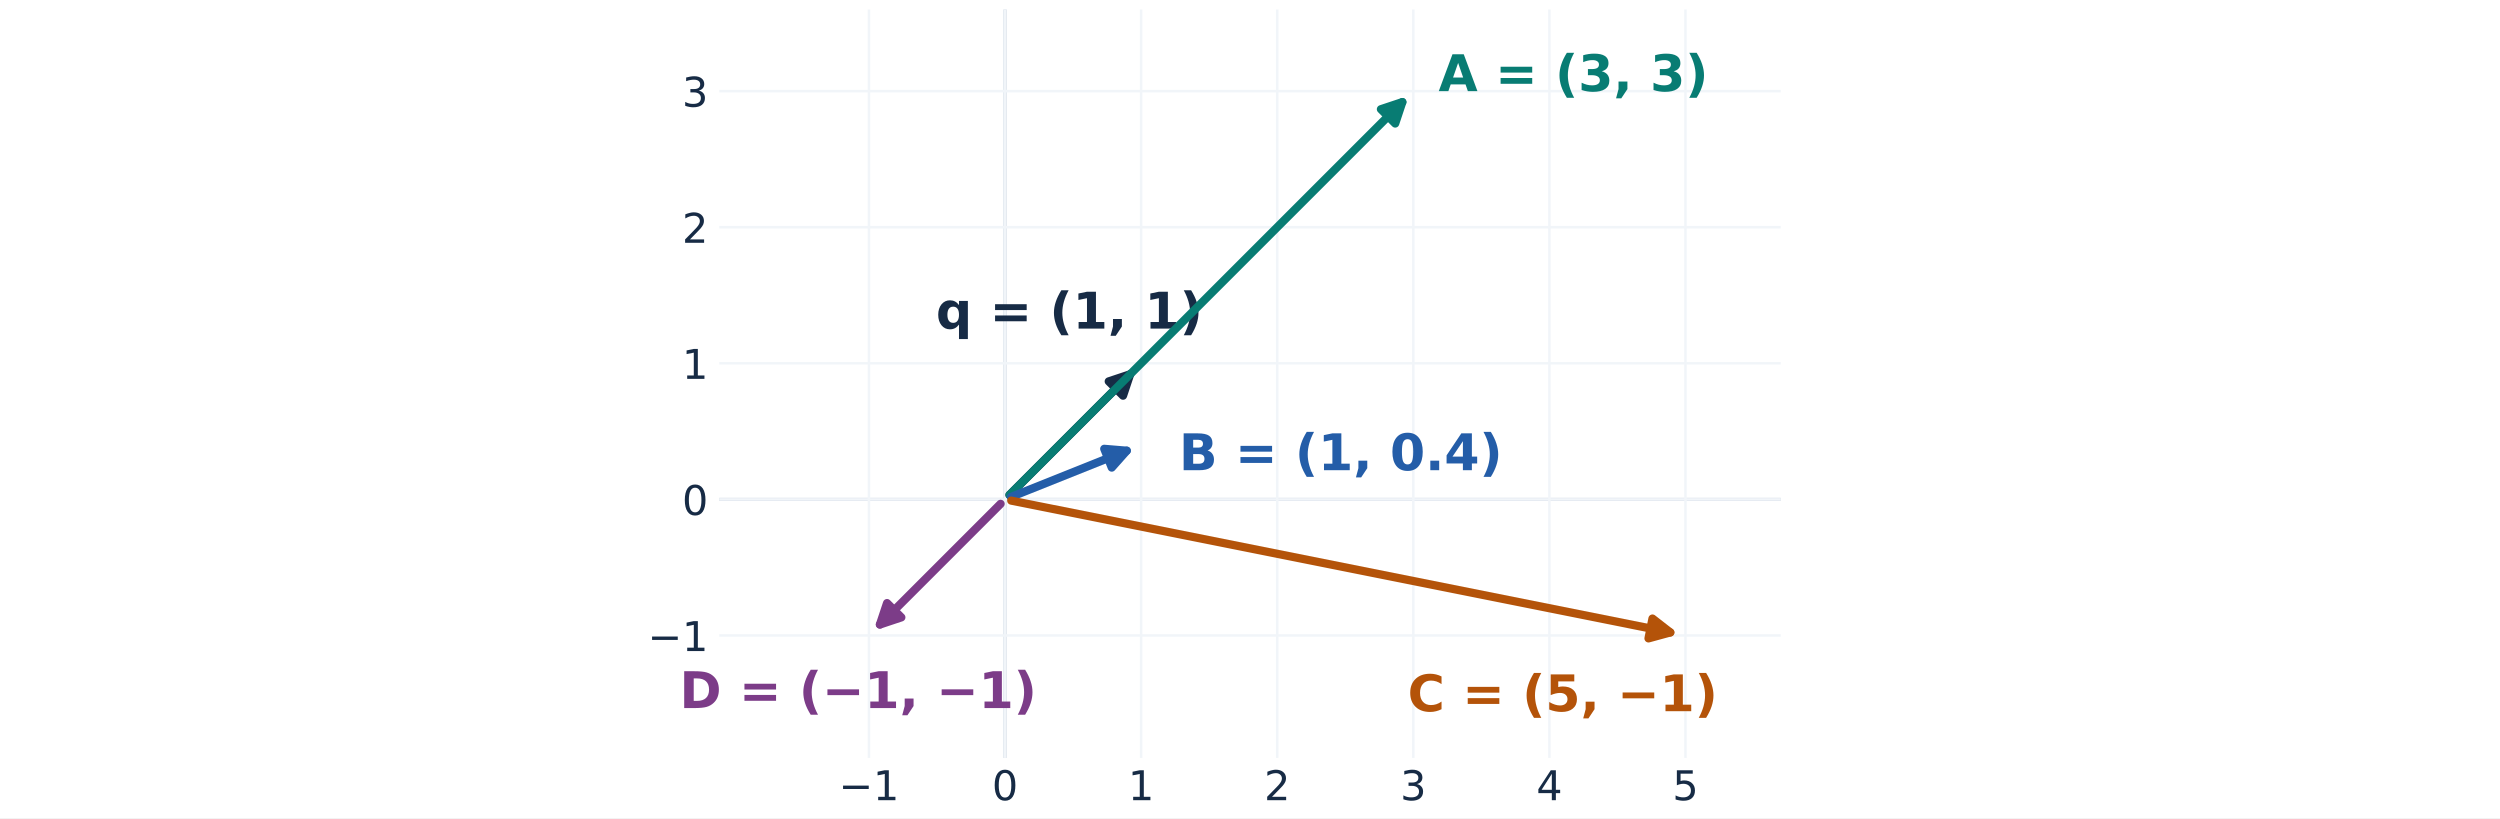
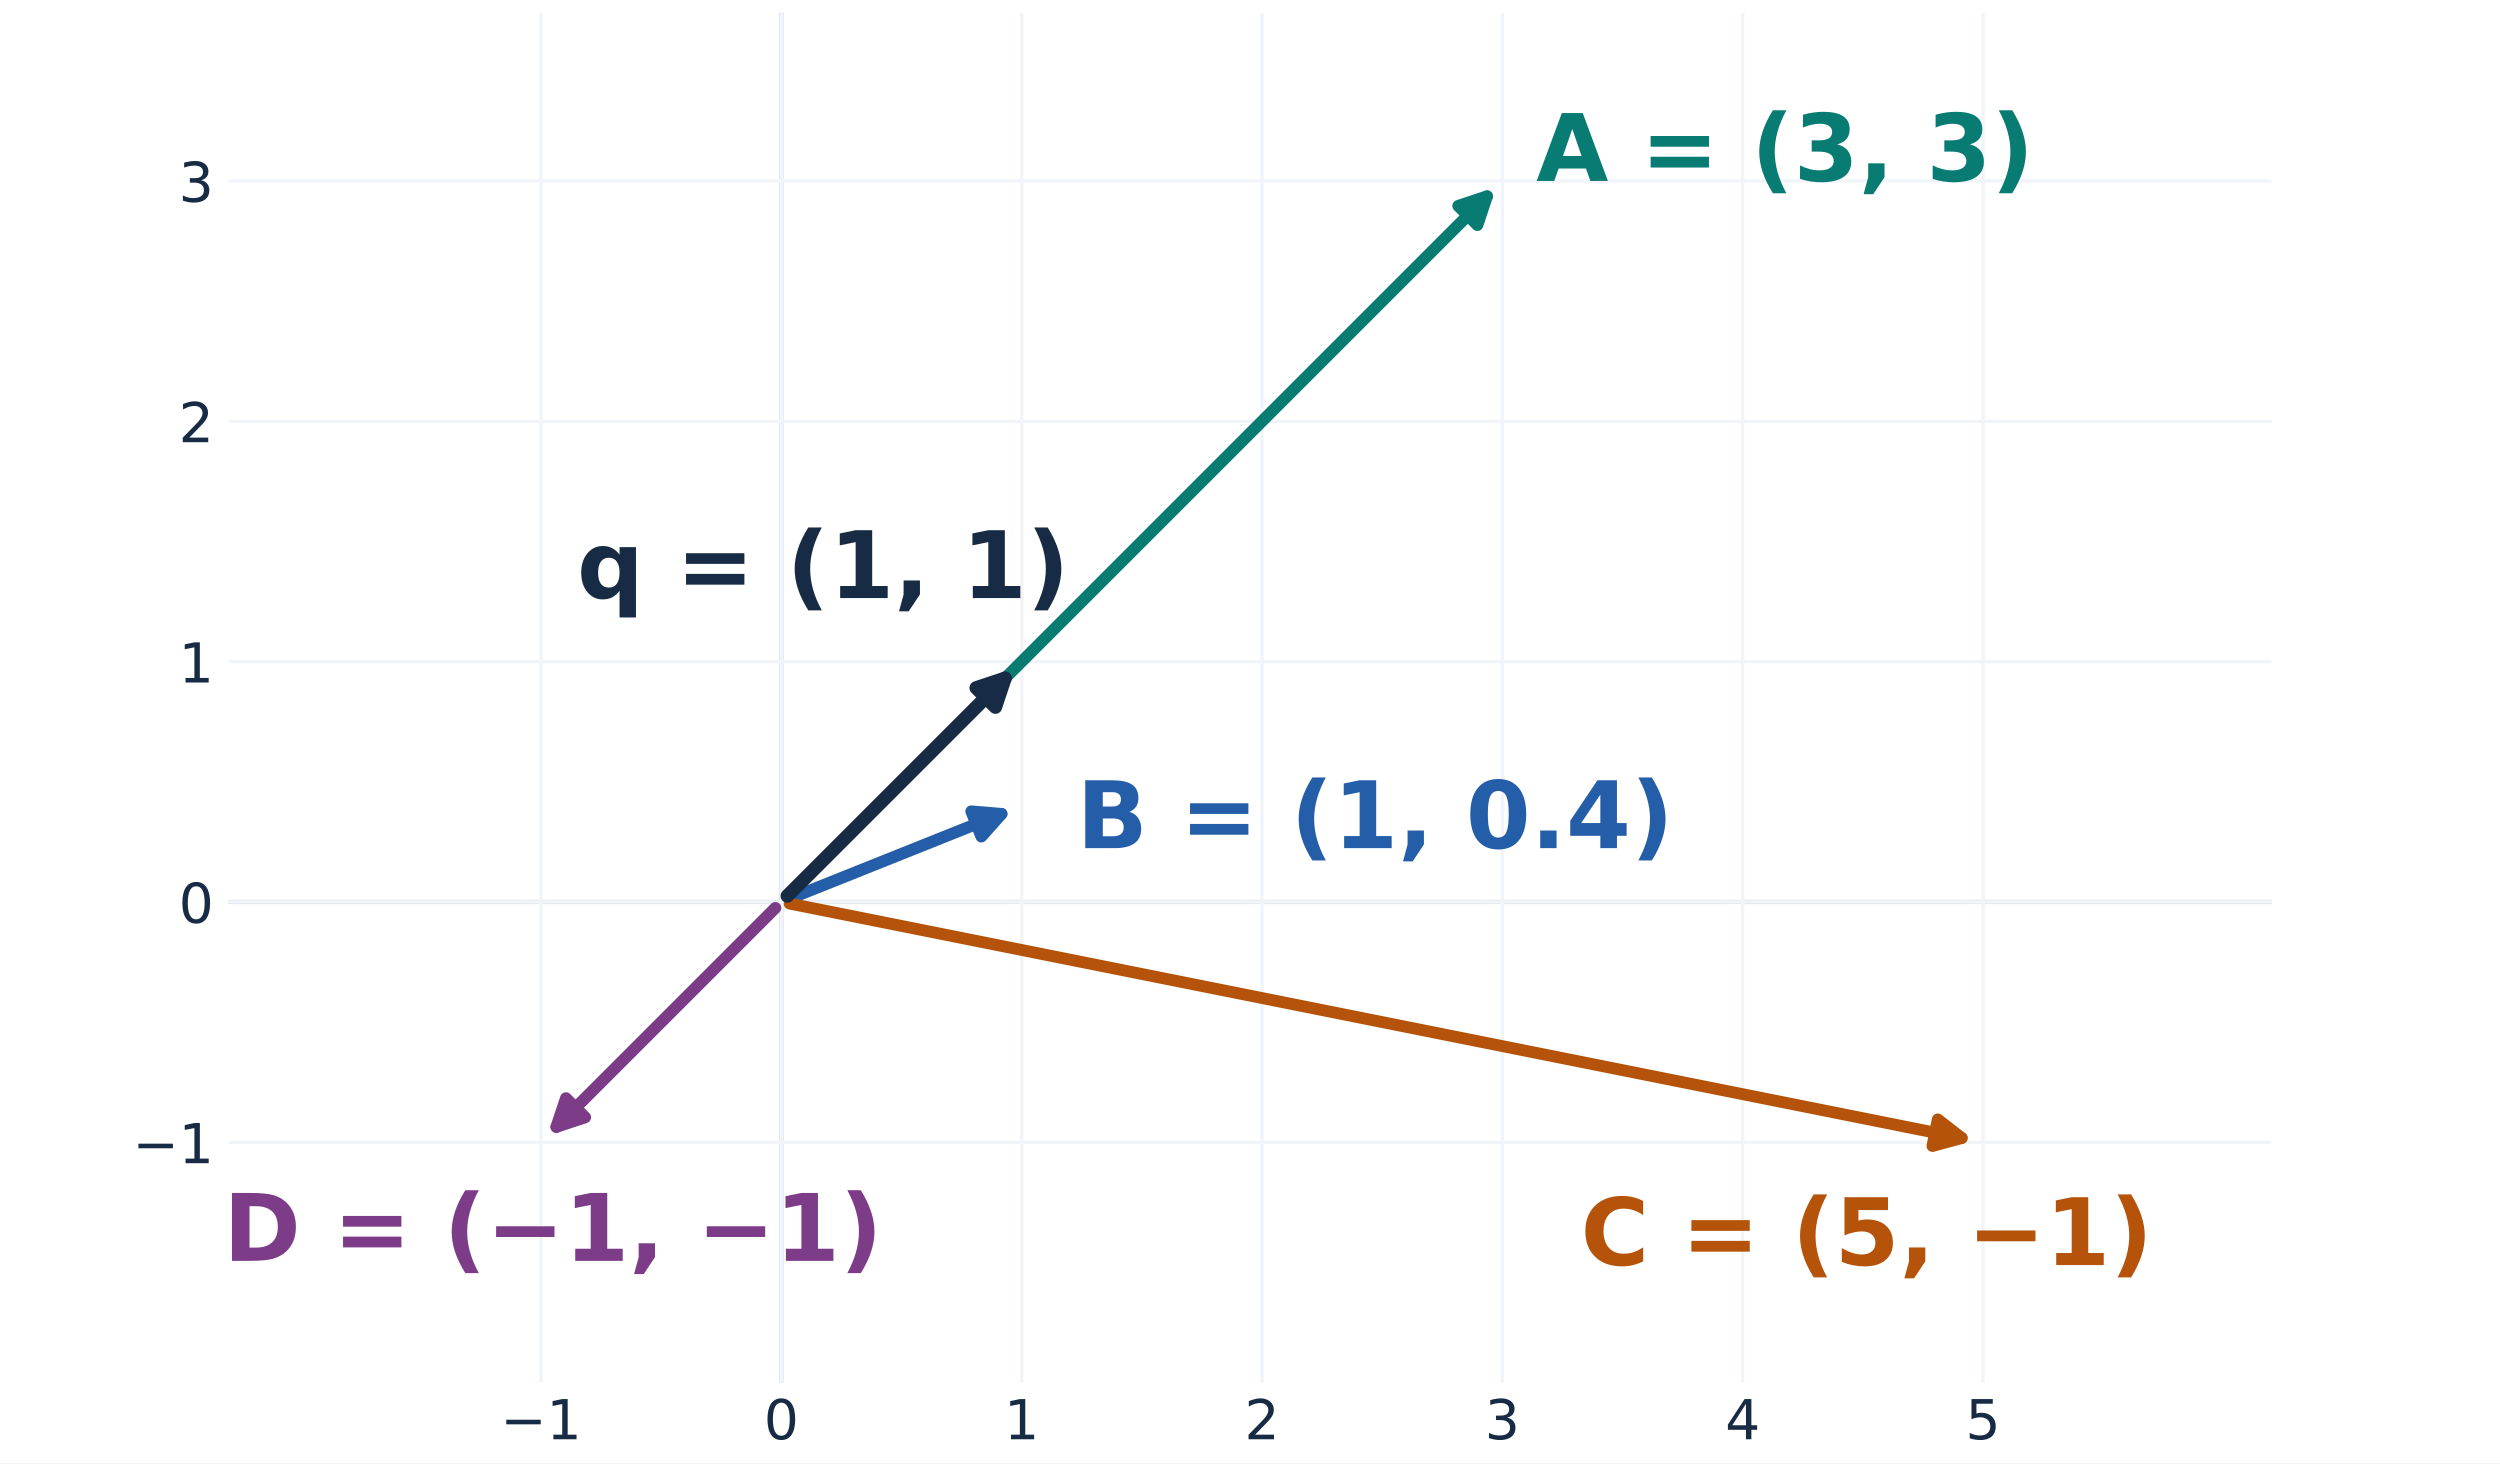
- <svg xmlns="http://www.w3.org/2000/svg" width="792pt" height="259.2pt" viewBox="0 0 792 259.2" version="1.1">
+ <svg xmlns="http://www.w3.org/2000/svg" width="590.4pt" height="345.6pt" viewBox="0 0 590.4 345.6" version="1.1">
  <defs>
    <style type="text/css">*{stroke-linejoin: round; stroke-linecap: butt}</style>
  </defs>
  <g id="figure_1">
    <g id="patch_1">
-       <path d="M 0 259.2 L 792 259.2 L 792 0 L 0 0 z " style="fill: #ffffff" />
+       <path d="M 0 345.6 L 590.4 345.6 L 590.4 0 L 0 0 z " style="fill: #ffffff" />
    </g>
    <g id="axes_1">
      <g id="patch_2">
-         <path d="M 227.862 240.118 L 564.138 240.118 L 564.138 3 L 227.862 3 z " style="fill: #ffffff" />
+         <path d="M 53.98 326.518 L 536.42 326.518 L 536.42 3 L 53.98 3 z " style="fill: #ffffff" />
      </g>
      <g id="line2d_1">
-         <path d="M 227.862 158.205 L 564.138 158.205 " clip-path="url(#p38005166f5)" style="fill: none; stroke: #cbd5e1; stroke-linecap: square" />
+         <path d="M 53.98 213.003 L 536.42 213.003 " clip-path="url(#p0bed628251)" style="fill: none; stroke: #cbd5e1; stroke-linecap: square" />
      </g>
      <g id="line2d_2">
-         <path d="M 318.398 240.118 L 318.398 3 " clip-path="url(#p38005166f5)" style="fill: none; stroke: #cbd5e1; stroke-linecap: square" />
+         <path d="M 184.523 326.518 L 184.523 3 " clip-path="url(#p0bed628251)" style="fill: none; stroke: #cbd5e1; stroke-linecap: square" />
      </g>
      <g id="matplotlib.axis_1">
        <g id="xtick_1">
          <g id="line2d_3">
-             <path d="M 275.285 240.118 L 275.285 3 " clip-path="url(#p38005166f5)" style="fill: none; stroke: #f1f5f9; stroke-width: 0.8; stroke-linecap: square" />
+             <path d="M 127.765 326.518 L 127.765 3 " clip-path="url(#p0bed628251)" style="fill: none; stroke: #f1f5f9; stroke-width: 0.8; stroke-linecap: square" />
          </g>
          <g id="line2d_4" />
          <g id="text_1">
-             <text style="font-size: 13px; font-family: 'DejaVu Sans'; text-anchor: middle; fill: #172b45" x="275.285" y="253.496" transform="rotate(-0 275.2854 253.4962)">−1</text>
+             <text style="font-size: 13px; font-family: 'DejaVu Sans'; text-anchor: middle; fill: #172b45" x="127.765" y="339.896" transform="rotate(-0 127.7653 339.8962)">−1</text>
          </g>
        </g>
        <g id="xtick_2">
          <g id="line2d_5">
-             <path d="M 318.398 240.118 L 318.398 3 " clip-path="url(#p38005166f5)" style="fill: none; stroke: #f1f5f9; stroke-width: 0.8; stroke-linecap: square" />
+             <path d="M 184.523 326.518 L 184.523 3 " clip-path="url(#p0bed628251)" style="fill: none; stroke: #f1f5f9; stroke-width: 0.8; stroke-linecap: square" />
          </g>
          <g id="line2d_6" />
          <g id="text_2">
-             <text style="font-size: 13px; font-family: 'DejaVu Sans'; text-anchor: middle; fill: #172b45" x="318.398" y="253.496" transform="rotate(-0 318.3978 253.4962)">0</text>
+             <text style="font-size: 13px; font-family: 'DejaVu Sans'; text-anchor: middle; fill: #172b45" x="184.523" y="339.896" transform="rotate(-0 184.5228 339.8962)">0</text>
          </g>
        </g>
        <g id="xtick_3">
          <g id="line2d_7">
-             <path d="M 361.51 240.118 L 361.51 3 " clip-path="url(#p38005166f5)" style="fill: none; stroke: #f1f5f9; stroke-width: 0.8; stroke-linecap: square" />
+             <path d="M 241.28 326.518 L 241.28 3 " clip-path="url(#p0bed628251)" style="fill: none; stroke: #f1f5f9; stroke-width: 0.8; stroke-linecap: square" />
          </g>
          <g id="line2d_8" />
          <g id="text_3">
-             <text style="font-size: 13px; font-family: 'DejaVu Sans'; text-anchor: middle; fill: #172b45" x="361.51" y="253.496" transform="rotate(-0 361.5101 253.4962)">1</text>
+             <text style="font-size: 13px; font-family: 'DejaVu Sans'; text-anchor: middle; fill: #172b45" x="241.28" y="339.896" transform="rotate(-0 241.2803 339.8962)">1</text>
          </g>
        </g>
        <g id="xtick_4">
          <g id="line2d_9">
-             <path d="M 404.622 240.118 L 404.622 3 " clip-path="url(#p38005166f5)" style="fill: none; stroke: #f1f5f9; stroke-width: 0.8; stroke-linecap: square" />
+             <path d="M 298.038 326.518 L 298.038 3 " clip-path="url(#p0bed628251)" style="fill: none; stroke: #f1f5f9; stroke-width: 0.8; stroke-linecap: square" />
          </g>
          <g id="line2d_10" />
          <g id="text_4">
-             <text style="font-size: 13px; font-family: 'DejaVu Sans'; text-anchor: middle; fill: #172b45" x="404.622" y="253.496" transform="rotate(-0 404.6225 253.4962)">2</text>
+             <text style="font-size: 13px; font-family: 'DejaVu Sans'; text-anchor: middle; fill: #172b45" x="298.038" y="339.896" transform="rotate(-0 298.0379 339.8962)">2</text>
          </g>
        </g>
        <g id="xtick_5">
          <g id="line2d_11">
-             <path d="M 447.735 240.118 L 447.735 3 " clip-path="url(#p38005166f5)" style="fill: none; stroke: #f1f5f9; stroke-width: 0.8; stroke-linecap: square" />
+             <path d="M 354.795 326.518 L 354.795 3 " clip-path="url(#p0bed628251)" style="fill: none; stroke: #f1f5f9; stroke-width: 0.8; stroke-linecap: square" />
          </g>
          <g id="line2d_12" />
          <g id="text_5">
-             <text style="font-size: 13px; font-family: 'DejaVu Sans'; text-anchor: middle; fill: #172b45" x="447.735" y="253.496" transform="rotate(-0 447.7348 253.4962)">3</text>
+             <text style="font-size: 13px; font-family: 'DejaVu Sans'; text-anchor: middle; fill: #172b45" x="354.795" y="339.896" transform="rotate(-0 354.7954 339.8962)">3</text>
          </g>
        </g>
        <g id="xtick_6">
          <g id="line2d_13">
-             <path d="M 490.847 240.118 L 490.847 3 " clip-path="url(#p38005166f5)" style="fill: none; stroke: #f1f5f9; stroke-width: 0.8; stroke-linecap: square" />
+             <path d="M 411.553 326.518 L 411.553 3 " clip-path="url(#p0bed628251)" style="fill: none; stroke: #f1f5f9; stroke-width: 0.8; stroke-linecap: square" />
          </g>
          <g id="line2d_14" />
          <g id="text_6">
-             <text style="font-size: 13px; font-family: 'DejaVu Sans'; text-anchor: middle; fill: #172b45" x="490.847" y="253.496" transform="rotate(-0 490.8472 253.4962)">4</text>
+             <text style="font-size: 13px; font-family: 'DejaVu Sans'; text-anchor: middle; fill: #172b45" x="411.553" y="339.896" transform="rotate(-0 411.553 339.8962)">4</text>
          </g>
        </g>
        <g id="xtick_7">
          <g id="line2d_15">
-             <path d="M 533.96 240.118 L 533.96 3 " clip-path="url(#p38005166f5)" style="fill: none; stroke: #f1f5f9; stroke-width: 0.8; stroke-linecap: square" />
+             <path d="M 468.31 326.518 L 468.31 3 " clip-path="url(#p0bed628251)" style="fill: none; stroke: #f1f5f9; stroke-width: 0.8; stroke-linecap: square" />
          </g>
          <g id="line2d_16" />
          <g id="text_7">
-             <text style="font-size: 13px; font-family: 'DejaVu Sans'; text-anchor: middle; fill: #172b45" x="533.96" y="253.496" transform="rotate(-0 533.9595 253.4962)">5</text>
+             <text style="font-size: 13px; font-family: 'DejaVu Sans'; text-anchor: middle; fill: #172b45" x="468.31" y="339.896" transform="rotate(-0 468.3105 339.8962)">5</text>
          </g>
        </g>
      </g>
      <g id="matplotlib.axis_2">
        <g id="ytick_1">
          <g id="line2d_17">
-             <path d="M 227.862 201.317 L 564.138 201.317 " clip-path="url(#p38005166f5)" style="fill: none; stroke: #f1f5f9; stroke-width: 0.8; stroke-linecap: square" />
+             <path d="M 53.98 269.761 L 536.42 269.761 " clip-path="url(#p0bed628251)" style="fill: none; stroke: #f1f5f9; stroke-width: 0.8; stroke-linecap: square" />
          </g>
          <g id="line2d_18" />
          <g id="text_8">
-             <text style="font-size: 13px; font-family: 'DejaVu Sans'; text-anchor: end; fill: #172b45" x="224.362" y="206.256" transform="rotate(-0 224.3618 206.2561)">−1</text>
+             <text style="font-size: 13px; font-family: 'DejaVu Sans'; text-anchor: end; fill: #172b45" x="50.48" y="274.7" transform="rotate(-0 50.48047 274.6996)">−1</text>
          </g>
        </g>
        <g id="ytick_2">
          <g id="line2d_19">
-             <path d="M 227.862 158.205 L 564.138 158.205 " clip-path="url(#p38005166f5)" style="fill: none; stroke: #f1f5f9; stroke-width: 0.8; stroke-linecap: square" />
+             <path d="M 53.98 213.003 L 536.42 213.003 " clip-path="url(#p0bed628251)" style="fill: none; stroke: #f1f5f9; stroke-width: 0.8; stroke-linecap: square" />
          </g>
          <g id="line2d_20" />
          <g id="text_9">
-             <text style="font-size: 13px; font-family: 'DejaVu Sans'; text-anchor: end; fill: #172b45" x="224.362" y="163.144" transform="rotate(-0 224.3618 163.1437)">0</text>
+             <text style="font-size: 13px; font-family: 'DejaVu Sans'; text-anchor: end; fill: #172b45" x="50.48" y="217.942" transform="rotate(-0 50.48047 217.9421)">0</text>
          </g>
        </g>
        <g id="ytick_3">
          <g id="line2d_21">
-             <path d="M 227.862 115.092 L 564.138 115.092 " clip-path="url(#p38005166f5)" style="fill: none; stroke: #f1f5f9; stroke-width: 0.8; stroke-linecap: square" />
+             <path d="M 53.98 156.246 L 536.42 156.246 " clip-path="url(#p0bed628251)" style="fill: none; stroke: #f1f5f9; stroke-width: 0.8; stroke-linecap: square" />
          </g>
          <g id="line2d_22" />
          <g id="text_10">
-             <text style="font-size: 13px; font-family: 'DejaVu Sans'; text-anchor: end; fill: #172b45" x="224.362" y="120.031" transform="rotate(-0 224.3618 120.0314)">1</text>
+             <text style="font-size: 13px; font-family: 'DejaVu Sans'; text-anchor: end; fill: #172b45" x="50.48" y="161.185" transform="rotate(-0 50.48047 161.1846)">1</text>
          </g>
        </g>
        <g id="ytick_4">
          <g id="line2d_23">
-             <path d="M 227.862 71.98 L 564.138 71.98 " clip-path="url(#p38005166f5)" style="fill: none; stroke: #f1f5f9; stroke-width: 0.8; stroke-linecap: square" />
+             <path d="M 53.98 99.488 L 536.42 99.488 " clip-path="url(#p0bed628251)" style="fill: none; stroke: #f1f5f9; stroke-width: 0.8; stroke-linecap: square" />
          </g>
          <g id="line2d_24" />
          <g id="text_11">
-             <text style="font-size: 13px; font-family: 'DejaVu Sans'; text-anchor: end; fill: #172b45" x="224.362" y="76.919" transform="rotate(-0 224.3618 76.91899)">2</text>
+             <text style="font-size: 13px; font-family: 'DejaVu Sans'; text-anchor: end; fill: #172b45" x="50.48" y="104.427" transform="rotate(-0 50.48047 104.427)">2</text>
          </g>
        </g>
        <g id="ytick_5">
          <g id="line2d_25">
-             <path d="M 227.862 28.868 L 564.138 28.868 " clip-path="url(#p38005166f5)" style="fill: none; stroke: #f1f5f9; stroke-width: 0.8; stroke-linecap: square" />
+             <path d="M 53.98 42.731 L 536.42 42.731 " clip-path="url(#p0bed628251)" style="fill: none; stroke: #f1f5f9; stroke-width: 0.8; stroke-linecap: square" />
          </g>
          <g id="line2d_26" />
          <g id="text_12">
-             <text style="font-size: 13px; font-family: 'DejaVu Sans'; text-anchor: end; fill: #172b45" x="224.362" y="33.807" transform="rotate(-0 224.3618 33.80664)">3</text>
+             <text style="font-size: 13px; font-family: 'DejaVu Sans'; text-anchor: end; fill: #172b45" x="50.48" y="47.669" transform="rotate(-0 50.48047 47.6695)">3</text>
          </g>
        </g>
      </g>
      <g id="patch_3">
-         <path d="M 319.811 156.792 Q 339.954 136.648 358.042 118.56 " style="fill: none; stroke: #172b45; stroke-width: 2.6; stroke-linecap: round" />
-         <path d="M 351.254 120.823 L 358.042 118.56 L 355.779 125.349 z " style="fill: #172b45; stroke: #172b45; stroke-width: 2.6; stroke-linecap: round" />
+         <path d="M 185.939 211.587 Q 269.66 127.866 351.167 46.359 " style="fill: none; stroke: #087c73; stroke-width: 2.8; stroke-linecap: round" />
+         <path d="M 344.379 48.621 L 351.167 46.359 L 348.905 53.147 z " style="fill: #087c73; stroke: #087c73; stroke-width: 2.8; stroke-linecap: round" />
      </g>
      <g id="text_13">
-         <text style="font-weight: 700; font-size: 16px; font-family: 'DejaVu Sans'; text-anchor: start; fill: #172b45" x="296.51" y="104.092" transform="rotate(-0 296.5101 104.0924)">q = (1, 1)</text>
+         <text style="font-weight: 700; font-size: 22px; font-family: 'DejaVu Sans'; text-anchor: start; fill: #087c73" x="362.795" y="42.731" transform="rotate(-0 362.7954 42.73051)">A = (3, 3)</text>
      </g>
      <g id="patch_4">
-         <path d="M 319.813 156.79 Q 383.066 93.536 444.264 32.338 " style="fill: none; stroke: #087c73; stroke-width: 2.6; stroke-linecap: round" />
-         <path d="M 437.476 34.601 L 444.264 32.338 L 442.001 39.127 z " style="fill: #087c73; stroke: #087c73; stroke-width: 2.6; stroke-linecap: round" />
+         <path d="M 186.383 212.259 Q 212.902 201.651 236.514 192.207 " style="fill: none; stroke: #245da8; stroke-width: 2.8; stroke-linecap: round" />
+         <path d="M 229.383 191.612 L 236.514 192.207 L 231.76 197.555 z " style="fill: #245da8; stroke: #245da8; stroke-width: 2.8; stroke-linecap: round" />
      </g>
      <g id="text_14">
-         <text style="font-weight: 700; font-size: 16px; font-family: 'DejaVu Sans'; text-anchor: start; fill: #087c73" x="455.735" y="28.868" transform="rotate(-0 455.7348 28.86765)">A = (3, 3)</text>
+         <text style="font-weight: 700; font-size: 22px; font-family: 'DejaVu Sans'; text-anchor: start; fill: #245da8" x="254.28" y="200.3" transform="rotate(-0 254.2803 200.3001)">B = (1, 0.4)</text>
      </g>
      <g id="patch_5">
-         <path d="M 320.253 157.463 Q 339.954 149.582 356.955 142.782 " style="fill: none; stroke: #245da8; stroke-width: 2.6; stroke-linecap: round" />
-         <path d="M 349.825 142.187 L 356.955 142.782 L 352.201 148.13 z " style="fill: #245da8; stroke: #245da8; stroke-width: 2.6; stroke-linecap: round" />
+         <path d="M 186.484 213.395 Q 326.415 241.382 463.276 268.754 " style="fill: none; stroke: #b45309; stroke-width: 2.8; stroke-linecap: round" />
+         <path d="M 457.627 264.361 L 463.276 268.754 L 456.372 270.636 z " style="fill: #b45309; stroke: #b45309; stroke-width: 2.8; stroke-linecap: round" />
      </g>
      <g id="text_15">
-         <text style="font-weight: 700; font-size: 16px; font-family: 'DejaVu Sans'; text-anchor: start; fill: #245da8" x="373.51" y="148.96" transform="rotate(-0 373.5101 148.9598)">B = (1, 0.4)</text>
+         <text style="font-weight: 700; font-size: 22px; font-family: 'DejaVu Sans'; text-anchor: start; fill: #b45309" x="373.31" y="298.761" transform="rotate(-0 373.3105 298.7607)">C = (5, −1)</text>
      </g>
      <g id="patch_6">
-         <path d="M 320.361 158.597 Q 426.181 179.761 529.15 200.355 " style="fill: none; stroke: #b45309; stroke-width: 2.6; stroke-linecap: round" />
-         <path d="M 523.502 195.962 L 529.15 200.355 L 522.247 202.238 z " style="fill: #b45309; stroke: #b45309; stroke-width: 2.6; stroke-linecap: round" />
+         <path d="M 183.106 214.42 Q 156.143 241.383 131.394 266.132 " style="fill: none; stroke: #7c3c88; stroke-width: 2.8; stroke-linecap: round" />
+         <path d="M 138.182 263.869 L 131.394 266.132 L 133.657 259.344 z " style="fill: #7c3c88; stroke: #7c3c88; stroke-width: 2.8; stroke-linecap: round" />
      </g>
      <g id="text_16">
-         <text style="font-weight: 700; font-size: 16px; font-family: 'DejaVu Sans'; text-anchor: start; fill: #b45309" x="445.96" y="225.317" transform="rotate(-0 445.9595 225.3171)">C = (5, −1)</text>
+         <text style="font-weight: 700; font-size: 22px; font-family: 'DejaVu Sans'; text-anchor: start; fill: #7c3c88" x="52.765" y="297.761" transform="rotate(-0 52.76527 297.7607)">D = (−1, −1)</text>
      </g>
      <g id="patch_7">
-         <path d="M 316.985 159.618 Q 296.841 179.761 278.753 197.849 " style="fill: none; stroke: #7c3c88; stroke-width: 2.6; stroke-linecap: round" />
-         <path d="M 285.542 195.586 L 278.753 197.849 L 281.016 191.061 z " style="fill: #7c3c88; stroke: #7c3c88; stroke-width: 2.6; stroke-linecap: round" />
+         <path d="M 185.94 211.586 Q 212.902 184.624 237.335 160.191 " style="fill: none; stroke: #172b45; stroke-width: 3.2; stroke-linecap: round" />
+         <path d="M 230.547 162.453 L 237.335 160.191 L 235.073 166.979 z " style="fill: #172b45; stroke: #172b45; stroke-width: 3.2; stroke-linecap: round" />
      </g>
      <g id="text_17">
-         <text style="font-weight: 700; font-size: 16px; font-family: 'DejaVu Sans'; text-anchor: start; fill: #7c3c88" x="215.285" y="224.317" transform="rotate(-0 215.2854 224.3171)">D = (−1, −1)</text>
+         <text style="font-weight: 700; font-size: 22px; font-family: 'DejaVu Sans'; text-anchor: start; fill: #172b45" x="136.28" y="141.246" transform="rotate(-0 136.2803 141.2456)">q = (1, 1)</text>
      </g>
    </g>
  </g>
  <defs>
-     <clipPath id="p38005166f5">
-       <rect x="227.862" y="3" width="336.276" height="237.118" />
+     <clipPath id="p0bed628251">
+       <rect x="53.98" y="3" width="482.439" height="323.518" />
    </clipPath>
  </defs>
</svg>
